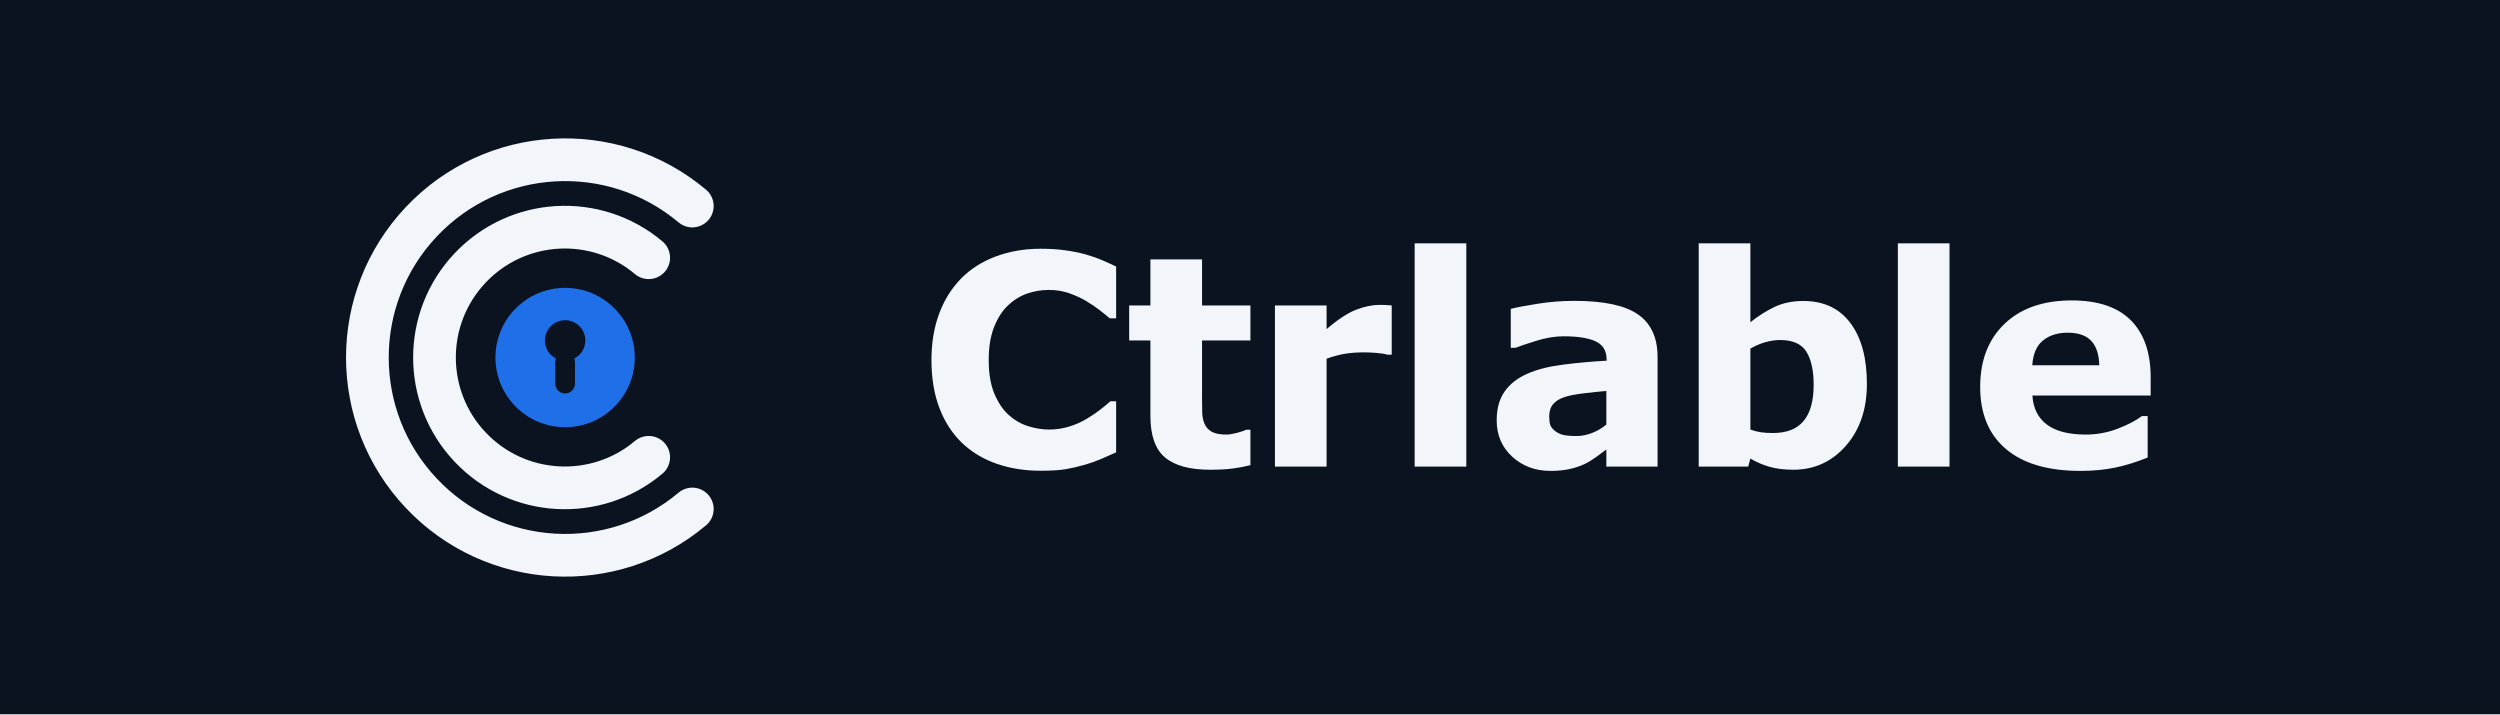
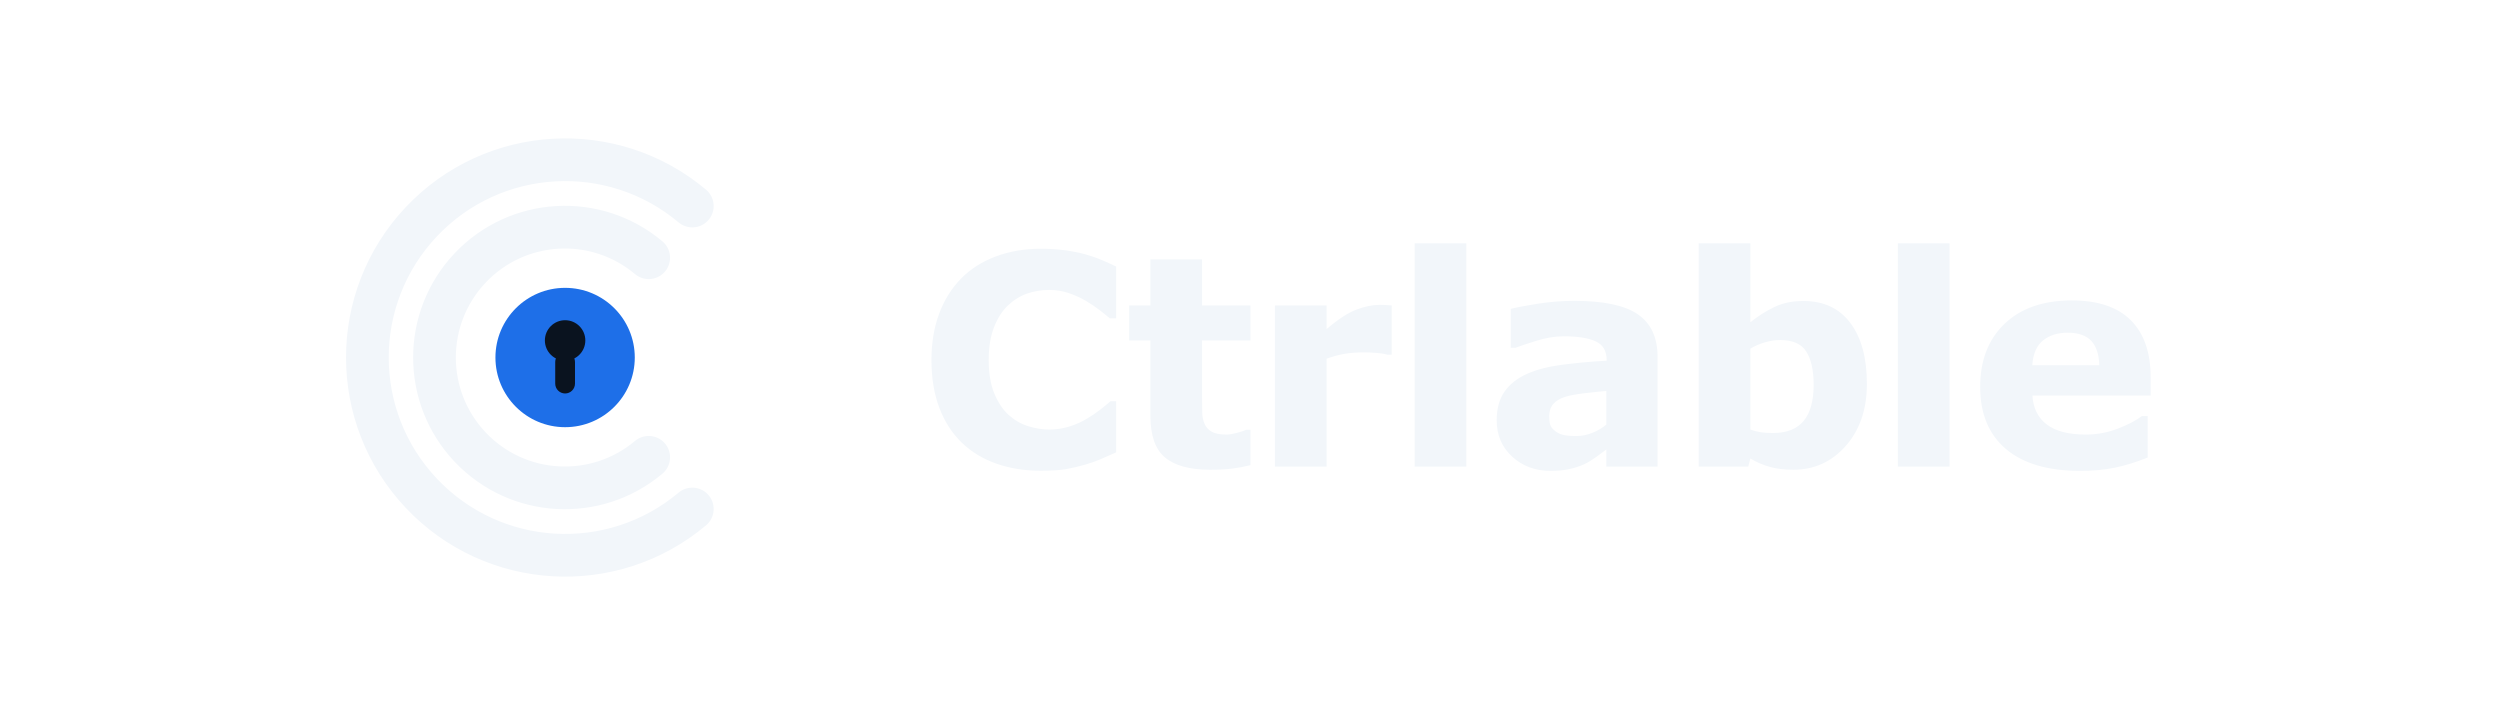
<svg xmlns="http://www.w3.org/2000/svg" width="1120" height="320" viewBox="0 0 1120 320">
-   <rect width="1120" height="320" fill="#0A131F" />
  <g transform="translate(132.346 39.346) scale(2.01369)">
    <path d="M88.3 93.7 A44 44 0 1 1 88.3 26.3" stroke="#F2F6FA" stroke-width="9.5" fill="none" stroke-linecap="round" />
    <path d="M78.6 82.2 A29 29 0 1 1 78.6 37.8" stroke="#F2F6FA" stroke-width="9.5" fill="none" stroke-linecap="round" />
    <circle cx="60" cy="60" r="15.5" fill="#1E6FE8" />
    <circle cx="60" cy="56.2" r="4.5" fill="#0A131F" />
    <rect x="57.8" y="58.8" width="4.4" height="9.2" rx="2.2" fill="#0A131F" />
  </g>
  <path d="M466.15 210.89 Q455.48 210.89 446.45 207.74 Q437.42 204.59 430.92 198.36 Q424.43 192.12 420.86 182.80 Q417.29 173.48 417.29 161.26 Q417.29 149.89 420.70 140.63 Q424.11 131.37 430.60 124.75 Q436.84 118.39 446.06 114.91 Q455.29 111.44 466.22 111.44 Q472.26 111.44 477.11 112.12 Q481.97 112.79 486.08 113.89 Q490.39 115.11 493.89 116.62 Q497.39 118.13 500.03 119.41 L500.03 142.62 L497.20 142.62 Q495.40 141.08 492.67 138.96 Q489.94 136.84 486.47 134.78 Q482.93 132.72 478.82 131.31 Q474.70 129.89 470.01 129.89 Q464.80 129.89 460.11 131.53 Q455.42 133.17 451.43 136.96 Q447.64 140.63 445.29 146.67 Q442.94 152.71 442.94 161.33 Q442.94 170.33 445.48 176.37 Q448.02 182.41 451.88 185.89 Q455.80 189.42 460.62 190.93 Q465.44 192.44 470.14 192.44 Q474.64 192.44 479.04 191.09 Q483.44 189.74 487.17 187.43 Q490.32 185.56 493.02 183.44 Q495.72 181.32 497.46 179.78 L500.03 179.78 L500.03 202.66 Q496.43 204.27 493.15 205.69 Q489.87 207.10 486.27 208.13 Q481.58 209.48 477.47 210.19 Q473.35 210.89 466.15 210.89 Z M560.19 208.39 Q556.46 209.35 552.28 209.90 Q548.10 210.44 542.06 210.44 Q528.56 210.44 521.97 204.98 Q515.38 199.51 515.38 186.27 L515.38 152.52 L505.87 152.52 L505.87 136.84 L515.38 136.84 L515.38 116.20 L538.52 116.20 L538.52 136.84 L560.19 136.84 L560.19 152.52 L538.52 152.52 L538.52 178.11 Q538.52 181.90 538.59 184.73 Q538.65 187.56 539.62 189.81 Q540.52 192.06 542.80 193.38 Q545.08 194.69 549.45 194.69 Q551.25 194.69 554.18 193.92 Q557.10 193.15 558.26 192.51 L560.19 192.51 Z M623.49 158.89 L621.44 158.89 Q619.96 158.37 616.68 158.11 Q613.40 157.86 611.22 157.86 Q606.27 157.86 602.47 158.50 Q598.68 159.14 594.31 160.69 L594.31 209.03 L571.17 209.03 L571.17 136.84 L594.31 136.84 L594.31 147.44 Q601.96 140.89 607.62 138.73 Q613.27 136.58 618.03 136.58 Q619.25 136.58 620.79 136.64 Q622.34 136.71 623.49 136.84 Z M656.91 209.03 L633.77 209.03 L633.77 109.00 L656.91 109.00 Z M719.64 190.19 L719.64 175.15 Q714.94 175.54 709.48 176.21 Q704.02 176.89 701.19 177.79 Q697.72 178.88 695.88 180.97 Q694.05 183.06 694.05 186.46 Q694.05 188.71 694.44 190.13 Q694.82 191.54 696.37 192.83 Q697.84 194.11 699.90 194.73 Q701.96 195.34 706.33 195.34 Q709.80 195.34 713.37 193.92 Q716.94 192.51 719.64 190.19 Z M719.64 201.38 Q717.77 202.79 715.01 204.79 Q712.24 206.78 709.80 207.94 Q706.39 209.48 702.73 210.22 Q699.07 210.96 694.69 210.96 Q684.41 210.96 677.47 204.59 Q670.52 198.23 670.52 188.33 Q670.52 180.42 674.06 175.41 Q677.59 170.39 684.09 167.50 Q690.52 164.61 700.03 163.39 Q709.54 162.16 719.77 161.59 L719.77 161.20 Q719.77 155.22 714.88 152.94 Q709.99 150.66 700.48 150.66 Q694.76 150.66 688.27 152.68 Q681.77 154.71 678.94 155.80 L676.82 155.80 L676.82 138.38 Q680.49 137.41 688.75 136.10 Q697.01 134.78 705.30 134.78 Q725.04 134.78 733.81 140.85 Q742.59 146.93 742.59 159.91 L742.59 209.03 L719.64 209.03 Z M836.37 171.94 Q836.37 188.97 826.95 199.71 Q817.53 210.44 803.45 210.44 Q797.41 210.44 792.85 209.16 Q788.28 207.87 784.17 205.43 L783.20 209.03 L761.02 209.03 L761.02 109.00 L784.17 109.00 L784.17 144.36 Q789.50 140.11 795.06 137.48 Q800.62 134.84 807.89 134.84 Q821.58 134.84 828.97 144.71 Q836.37 154.58 836.37 171.94 Z M812.52 172.39 Q812.52 162.74 809.24 157.54 Q805.96 152.33 797.54 152.33 Q794.26 152.33 790.79 153.33 Q787.32 154.32 784.17 156.19 L784.17 192.44 Q786.67 193.34 788.92 193.66 Q791.17 193.99 794.32 193.99 Q803.52 193.99 808.02 188.59 Q812.52 183.19 812.52 172.39 Z M873.38 209.03 L850.24 209.03 L850.24 109.00 L873.38 109.00 Z M963.50 177.21 L910.52 177.21 Q911.04 185.69 916.98 190.19 Q922.93 194.69 934.50 194.69 Q941.83 194.69 948.71 192.06 Q955.59 189.42 959.57 186.40 L962.15 186.40 L962.15 204.98 Q954.30 208.13 947.36 209.54 Q940.42 210.96 932.00 210.96 Q910.27 210.96 898.70 201.19 Q887.12 191.41 887.12 173.35 Q887.12 155.48 898.08 145.03 Q909.05 134.59 928.14 134.59 Q945.75 134.59 954.62 143.49 Q963.50 152.39 963.50 169.11 Z M940.48 163.64 Q940.29 156.38 936.88 152.71 Q933.47 149.05 926.27 149.05 Q919.59 149.05 915.28 152.52 Q910.97 155.99 910.46 163.64 Z" fill="#F2F6FA" />
</svg>
